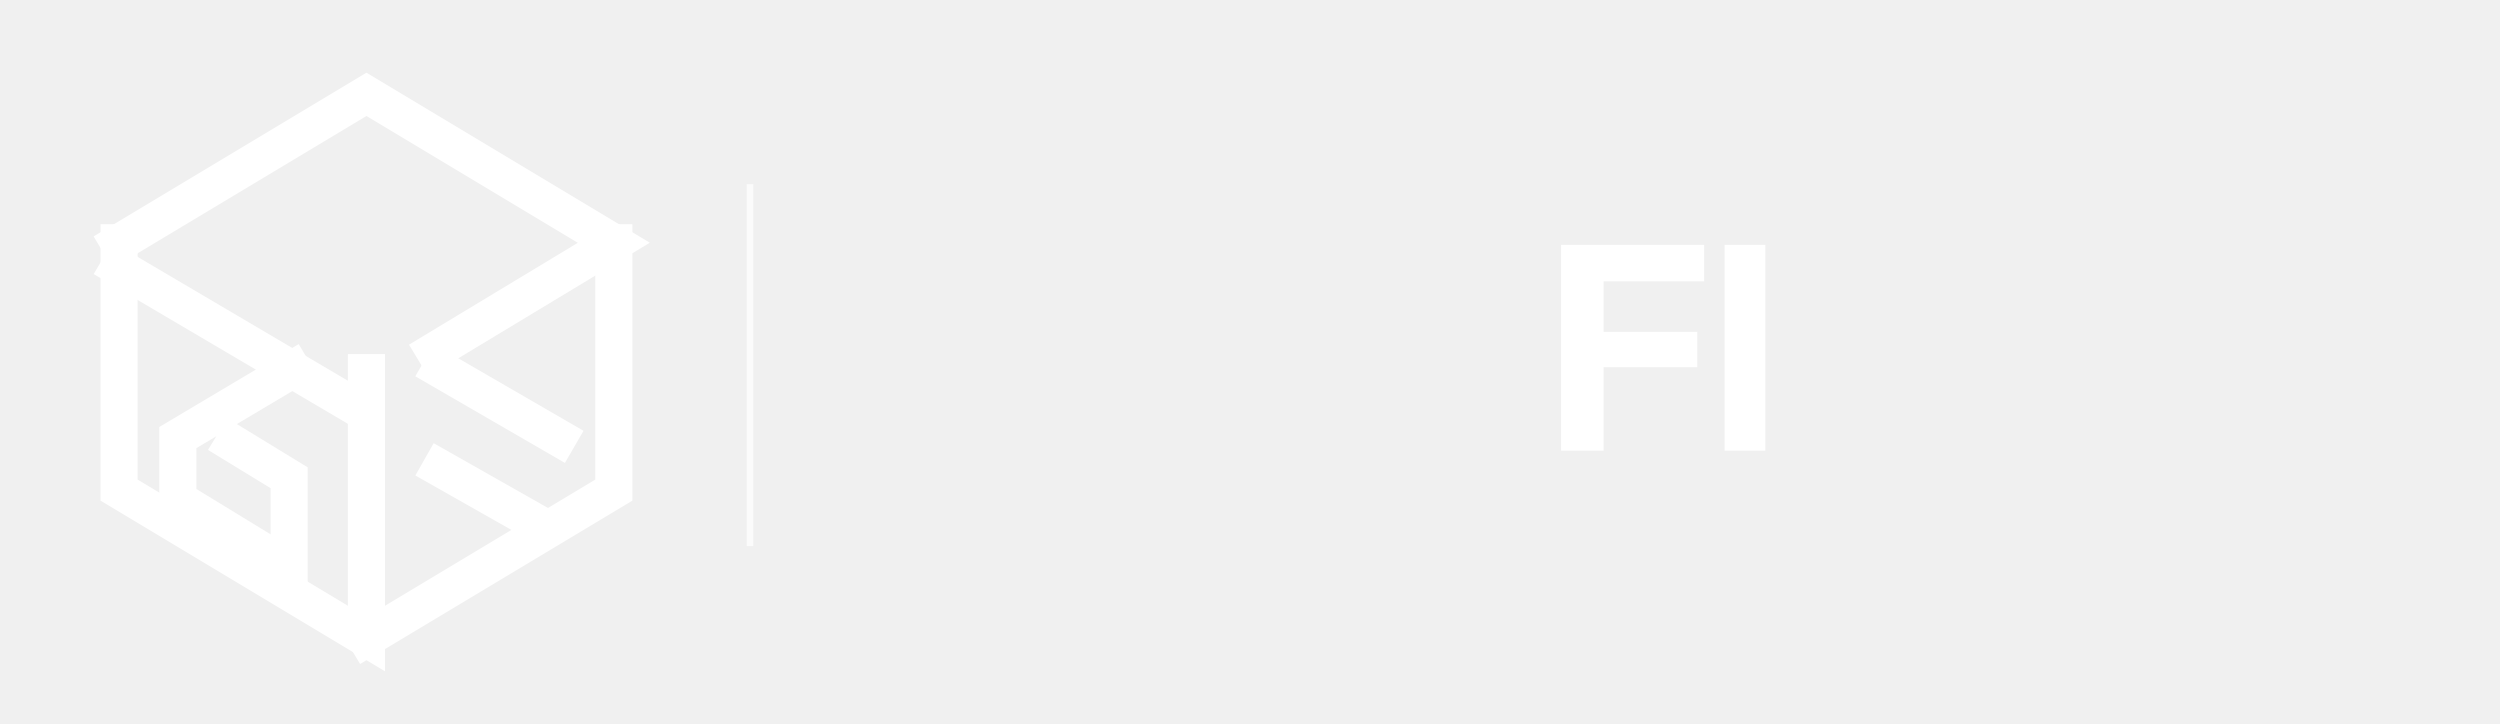
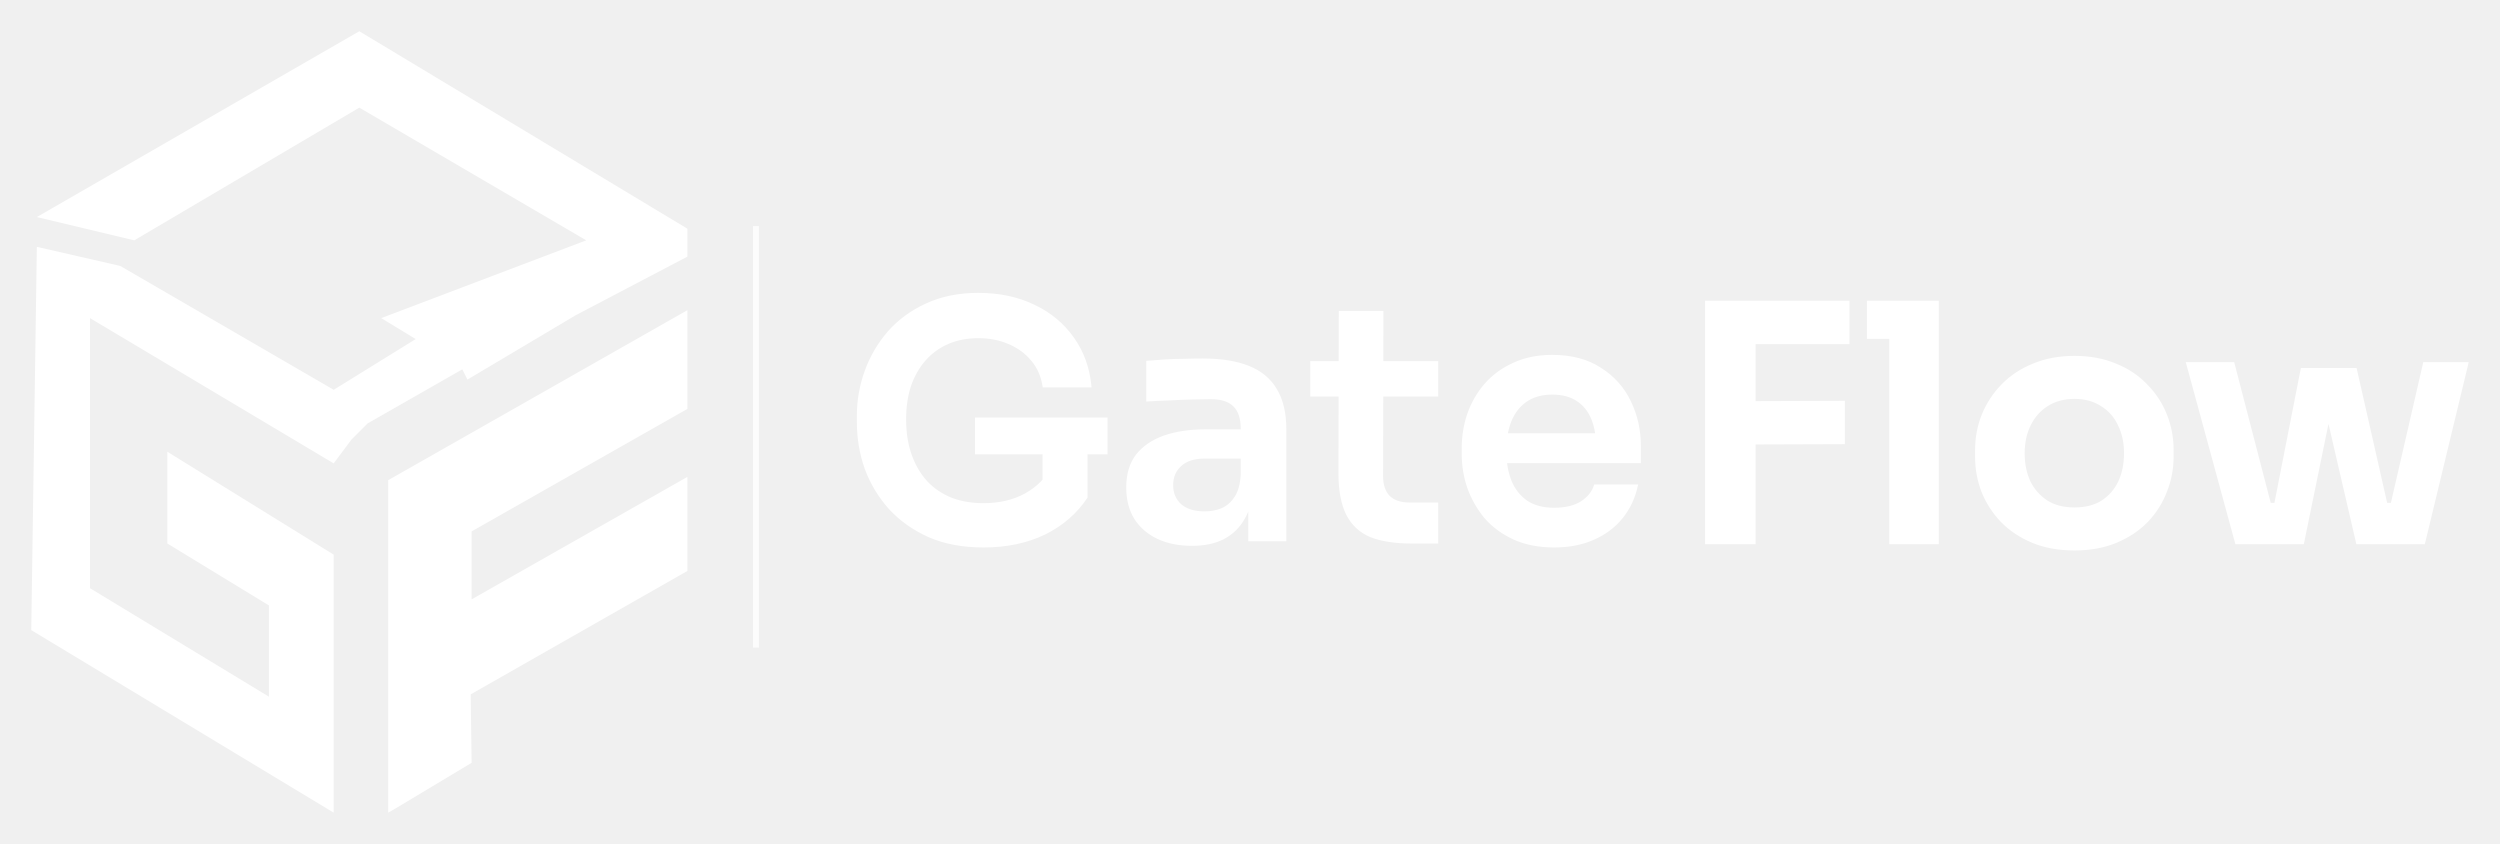
- <svg xmlns="http://www.w3.org/2000/svg" viewBox="0 0 760 220" role="img" aria-labelledby="title desc">
-   <defs>
-     <linearGradient id="gfGradient" x1="20" y1="20" x2="190" y2="200" gradientUnits="userSpaceOnUse">
-       <stop offset="0" stop-color="#34D399" />
-       <stop offset="0.55" stop-color="#10B981" />
-       <stop offset="1" stop-color="#059669" />
-     </linearGradient>
-     <linearGradient id="flowGradient" x1="469.898" y1="60" x2="649.898" y2="145" gradientUnits="userSpaceOnUse">
-       <stop offset="0" stop-color="#34D399" />
-       <stop offset="1" stop-color="#10B981" />
-     </linearGradient>
-   </defs>
-   <g transform="translate(8,8) scale(0.94)">
-     <g fill="none" stroke="#FFFFFF" stroke-width="12" stroke-linecap="square" stroke-linejoin="miter">
-       <path d="M30 70 L110 22 L190 70 L132 105" />
-       <path d="M103 121 L30 78" />
-       <path d="M30 70 V150 L110 198 V112" />
-       <path d="M190 70 V150 L110 198" />
-       <path d="M86 111 L49 133 V153 L85 175 V146 L67 135" />
-       <path d="M134 111 L172 133" />
-       <path d="M134 143 L164 160" />
-     </g>
-   </g>
-   <line x1="228" y1="56" x2="228" y2="166" stroke="#FFFFFF" stroke-width="2" opacity="0.75" />
-   <g transform="translate(270,137)">
-     <path d="M32.425,1.008 C48.630,1.008 C60.133,-9.742 C60.133,-25.276 L60.133,-33.258 L33.849,-33.258 L33.849,-23.435 L47.488,-23.435 C47.367,-15.668 C41.361,-10.414 C32.761,-10.414 C22.091,-10.414 C15.668,-18.396 C15.668,-31.242 C15.668,-44.129 C22.051,-52.151 C32.586,-52.151 C40.057,-52.151 C45.231,-47.999 C46.615,-41.616 L59.716,-41.616 C58.117,-54.718 C46.574,-63.573 C32.210,-63.573 C15.332,-63.573 C2.647,-51.237 C2.647,-31.242 C2.647,-11.932 C14.701,1.008 C32.425,1.008 Z M81.208,0.752 C88.021,0.752 C91.837,-1.935 C94.188,-6.262 L94.363,-6.262 L94.363,0.000 L106.457,0.000 L106.457,-30.073 C106.457,-39.560 C99.483,-45.271 C87.349,-45.271 C75.161,-45.271 C67.945,-39.479 C67.394,-30.315 L79.031,-30.315 C79.327,-33.715 C82.350,-36.066 C86.973,-36.066 C91.501,-36.066 C94.229,-33.809 C94.229,-30.530 L94.229,-30.234 C94.229,-27.386 C91.380,-26.996 C83.277,-26.203 C74.032,-25.370 C65.970,-22.508 C65.970,-12.510 C65.970,-3.655 C72.353,0.752 C81.208,0.752 Z M84.661,-7.848 C80.496,-7.848 C77.808,-9.702 C77.808,-12.846 C77.808,-16.380 C81.168,-18.020 C85.414,-18.651 C89.405,-19.269 C92.885,-19.861 C94.309,-20.667 L94.309,-16.206 C94.309,-11.422 C90.614,-7.848 C84.661,-7.848 Z M140.676,-44.344 L131.605,-44.344 L131.605,-56.438 L119.216,-56.438 L119.216,-44.344 L111.570,-44.344 L111.570,-34.642 L119.216,-34.642 L119.216,-11.758 C119.216,-3.695 C123.704,0.000 C133.446,0.000 L140.676,0.000 L140.676,-9.702 L135.932,-9.702 C132.573,-9.702 C131.605,-10.669 C131.605,-13.693 L131.605,-34.642 L140.676,-34.642 L140.676,-44.344 Z M167.126,1.008 C177.876,1.008 C186.449,-5.120 C188.088,-13.948 L176.787,-13.948 C175.658,-10.495 C172.339,-8.277 C167.502,-8.277 C160.998,-8.277 C157.222,-12.510 C157.007,-19.068 L188.545,-19.068 L188.545,-22.387 C188.545,-35.905 C179.770,-45.352 C166.709,-45.352 C153.984,-45.352 C144.954,-35.650 C144.954,-22.132 C144.954,-8.654 C153.688,1.008 C167.126,1.008 Z M157.088,-26.956 C157.760,-32.505 C161.415,-35.945 C166.964,-35.945 C172.541,-35.945 C176.236,-32.505 C176.868,-26.956 L157.088,-26.956 Z" fill="#FFFFFF" />
-   </g>
-   <g transform="translate(469.8977,137)">
-     <path d="M4.663,0.000 L17.590,0.000 L17.590,-25.370 L46.064,-25.370 L46.064,-36.120 L17.590,-36.120 L17.590,-51.479 L48.160,-51.479 L48.160,-62.565 L4.663,-62.565 L4.663,0.000 Z M66.769,-62.565 L54.380,-62.565 L54.380,0.000 L66.769,0.000 L66.769,-62.565 Z M96.075,1.008 C109.553,1.008 C118.623,-8.237 C118.623,-22.132 C118.623,-36.026 C109.553,-45.352 C96.075,-45.352 C82.637,-45.352 C73.567,-36.026 C73.567,-22.132 C73.567,-8.237 C82.637,1.008 C96.075,1.008 Z M96.075,-9.030 C90.068,-9.030 C86.037,-13.894 C86.037,-22.132 C86.037,-30.409 C90.122,-35.314 C96.075,-35.314 C102.081,-35.314 C106.153,-30.409 C106.153,-22.132 C106.153,-13.894 C102.122,-9.030 C96.075,-9.030 Z M135.213,0.000 L147.938,0.000 L153.152,-17.643 C154.241,-21.379 C155.248,-25.316 C156.256,-29.267 C157.264,-25.316 C158.272,-21.379 C159.320,-17.643 L164.480,0.000 L177.286,0.000 L190.938,-44.344 L177.797,-44.344 L173.765,-28.850 C172.462,-23.596 C171.293,-18.020 C170.070,-12.510 C168.767,-18.020 C167.423,-23.637 C166.039,-28.850 L161.833,-44.344 L150.666,-44.344 L146.433,-28.850 C145.036,-23.596 C143.692,-17.979 C142.348,-12.470 C141.139,-17.979 C139.916,-23.596 C138.573,-28.850 L134.501,-44.344 L121.574,-44.344 L135.213,0.000 Z" fill="#FFFFFF" />
-   </g>
+ <svg xmlns="http://www.w3.org/2000/svg" viewBox="92.280 33.280 1257.390 424.440" fill="none">
+   <path d="M273 49L110.812 142.449L159.797 154.159L273 87.41L387.141 154.159L284.016 193.272L301.359 203.811L260.109 229.34L152.766 167.041L110.812 157.438L108 350.191L260.109 442V312.249L176.438 260.489V306.628L227.531 337.778V383.682L137.531 329.112V193.272L260.109 266.344L269.016 254.4L277.219 246.203L324.797 219.035L327.375 224.187L381.75 191.867L438 162.356V148.304L273 49Z" fill="white" />
+   <path d="M290.812 440.126L329.484 416.94L329.016 382.511L438 320.446V273.136L329.484 334.733V300.539L438 238.942V189.29L287.531 274.776V442L290.812 440.126Z" fill="white" />
+   <path d="M586.95 308.135C576.61 308.135 567.48 306.43 559.56 303.02C551.75 299.5 545.15 294.825 539.76 288.995C534.48 283.055 530.465 276.4 527.715 269.03C525.075 261.55 523.755 253.795 523.755 245.765V242.135C523.755 234.545 525.075 227.12 527.715 219.86C530.355 212.6 534.205 206.055 539.265 200.225C544.435 194.395 550.76 189.775 558.24 186.365C565.83 182.845 574.52 181.085 584.31 181.085C594.87 181.085 604.22 183.065 612.36 187.025C620.5 190.875 627.045 196.32 631.995 203.36C636.945 210.29 639.86 218.375 640.74 227.615H617.145C616.375 222.445 614.45 218.045 611.37 214.415C608.29 210.675 604.385 207.815 599.655 205.835C595.035 203.855 589.92 202.865 584.31 202.865C578.7 202.865 573.585 203.855 568.965 205.835C564.455 207.815 560.605 210.62 557.415 214.25C554.225 217.88 551.75 222.225 549.99 227.285C548.34 232.345 547.515 237.955 547.515 244.115C547.515 250.825 548.45 256.82 550.32 262.1C552.19 267.38 554.83 271.89 558.24 275.63C561.65 279.26 565.775 282.065 570.615 284.045C575.455 285.915 580.9 286.85 586.95 286.85C594.98 286.85 602.02 285.2 608.07 281.9C614.12 278.49 618.52 274.09 621.27 268.7L617.145 287.675V256.655H638.76V283.385C633.59 291.195 626.55 297.3 617.64 301.7C608.73 305.99 598.5 308.135 586.95 308.135ZM583.155 261.275V243.785H648.825V261.275H583.155ZM720.605 305V278.435H716.81V248.9C716.81 243.73 715.545 239.88 713.015 237.35C710.485 234.82 706.58 233.555 701.3 233.555C698.55 233.555 695.25 233.61 691.4 233.72C687.55 233.83 683.645 233.995 679.685 234.215C675.835 234.325 672.37 234.49 669.29 234.71V215.24C671.82 215.02 674.68 214.8 677.87 214.58C681.06 214.36 684.305 214.25 687.605 214.25C691.015 214.14 694.205 214.085 697.175 214.085C706.415 214.085 714.06 215.295 720.11 217.715C726.27 220.135 730.89 223.93 733.97 229.1C737.16 234.27 738.755 241.035 738.755 249.395V305H720.605ZM691.73 307.31C685.24 307.31 679.52 306.155 674.57 303.845C669.73 301.535 665.935 298.235 663.185 293.945C660.545 289.655 659.225 284.485 659.225 278.435C659.225 271.835 660.82 266.445 664.01 262.265C667.31 258.085 671.875 254.95 677.705 252.86C683.645 250.77 690.575 249.725 698.495 249.725H719.285V263.42H698.165C692.885 263.42 688.815 264.74 685.955 267.38C683.205 269.91 681.83 273.21 681.83 277.28C681.83 281.35 683.205 284.65 685.955 287.18C688.815 289.71 692.885 290.975 698.165 290.975C701.355 290.975 704.27 290.425 706.91 289.325C709.66 288.115 711.915 286.135 713.675 283.385C715.545 280.525 716.59 276.675 716.81 271.835L722.42 278.27C721.87 284.54 720.33 289.82 717.8 294.11C715.38 298.4 711.97 301.7 707.57 304.01C703.28 306.21 698 307.31 691.73 307.31ZM802.262 306.155C794.012 306.155 787.192 305.11 781.802 303.02C776.522 300.82 772.562 297.19 769.922 292.13C767.282 286.96 765.962 280.03 765.962 271.34L766.127 190.16H787.577L787.412 272.825C787.412 277.225 788.567 280.635 790.877 283.055C793.297 285.365 796.707 286.52 801.107 286.52H815.132V306.155H802.262ZM751.772 232.235V215.405H815.132V232.235H751.772ZM873.993 308.135C866.293 308.135 859.528 306.815 853.698 304.175C847.978 301.535 843.193 298.015 839.343 293.615C835.603 289.105 832.743 284.1 830.763 278.6C828.893 273.1 827.958 267.49 827.958 261.77V258.635C827.958 252.695 828.893 246.975 830.763 241.475C832.743 235.865 835.603 230.915 839.343 226.625C843.193 222.225 847.923 218.76 853.533 216.23C859.143 213.59 865.633 212.27 873.003 212.27C882.683 212.27 890.768 214.415 897.258 218.705C903.858 222.885 908.808 228.44 912.108 235.37C915.408 242.19 917.058 249.56 917.058 257.48V265.73H837.693V251.705H902.703L895.608 258.635C895.608 252.915 894.783 248.02 893.133 243.95C891.483 239.88 888.953 236.745 885.543 234.545C882.243 232.345 878.063 231.245 873.003 231.245C867.943 231.245 863.653 232.4 860.133 234.71C856.613 237.02 853.918 240.375 852.048 244.775C850.288 249.065 849.408 254.235 849.408 260.285C849.408 265.895 850.288 270.9 852.048 275.3C853.808 279.59 856.503 283 860.133 285.53C863.763 287.95 868.383 289.16 873.993 289.16C879.603 289.16 884.168 288.06 887.688 285.86C891.208 283.55 893.463 280.745 894.453 277.445H915.573C914.253 283.605 911.723 288.995 907.983 293.615C904.243 298.235 899.458 301.81 893.628 304.34C887.908 306.87 881.363 308.135 873.993 308.135Z" fill="white" />
+   <path d="M559.56 303.02L559.355 303.476L559.362 303.479L559.56 303.02ZM539.76 288.995L539.386 289.327L539.393 289.334L539.76 288.995ZM527.715 269.03L527.243 269.196L527.247 269.205L527.715 269.03ZM527.715 219.86L527.245 219.689V219.689L527.715 219.86ZM539.265 200.225L538.891 199.893L538.887 199.897L539.265 200.225ZM558.24 186.365L558.447 186.82L558.45 186.819L558.24 186.365ZM612.36 187.025L612.141 187.475L612.146 187.477L612.36 187.025ZM631.995 203.36L631.586 203.648L631.588 203.651L631.995 203.36ZM640.74 227.615V228.115H641.29L641.238 227.568L640.74 227.615ZM617.145 227.615L616.65 227.689L616.714 228.115H617.145V227.615ZM611.37 214.415L610.984 214.733L610.989 214.738L611.37 214.415ZM599.655 205.835L599.458 206.295L599.462 206.296L599.655 205.835ZM568.965 205.835L568.768 205.375L568.764 205.377L568.965 205.835ZM557.415 214.25L557.791 214.58V214.58L557.415 214.25ZM549.99 227.285L549.518 227.121L549.515 227.13L549.99 227.285ZM550.32 262.1L549.849 262.267V262.267L550.32 262.1ZM558.24 275.63L557.87 275.967L557.876 275.972L558.24 275.63ZM570.615 284.045L570.426 284.508L570.435 284.511L570.615 284.045ZM608.07 281.9L608.309 282.339L608.316 282.336L608.07 281.9ZM621.27 268.7L621.759 268.806L620.825 268.473L621.27 268.7ZM617.145 287.675H616.645L617.634 287.781L617.145 287.675ZM617.145 256.655V256.155H616.645V256.655H617.145ZM638.76 256.655H639.26V256.155H638.76V256.655ZM638.76 283.385L639.177 283.661L639.26 283.535V283.385H638.76ZM617.64 301.7L617.857 302.151L617.861 302.148L617.64 301.7ZM583.155 261.275H582.655V261.775H583.155V261.275ZM583.155 243.785V243.285H582.655V243.785H583.155ZM648.825 243.785H649.325V243.285H648.825V243.785ZM648.825 261.275V261.775H649.325V261.275H648.825ZM586.95 308.135V307.635C576.665 307.635 567.604 305.939 559.758 302.561L559.56 303.02L559.362 303.479C567.356 306.921 576.555 308.635 586.95 308.635V308.135ZM559.56 303.02L559.765 302.564C552.012 299.07 545.468 294.433 540.127 288.656L539.76 288.995L539.393 289.334C544.832 295.217 551.488 299.93 559.355 303.476L559.56 303.02ZM539.76 288.995L540.134 288.663C534.894 282.768 530.912 276.167 528.183 268.855L527.715 269.03L527.247 269.205C530.018 276.633 534.066 283.342 539.386 289.327L539.76 288.995ZM527.715 269.03L528.186 268.864C525.566 261.438 524.255 253.739 524.255 245.765H523.755H523.255C523.255 253.851 524.584 261.662 527.244 269.196L527.715 269.03ZM523.755 245.765H524.255V242.135H523.755H523.255V245.765H523.755ZM523.755 242.135H524.255C524.255 234.604 525.564 227.237 528.185 220.031L527.715 219.86L527.245 219.689C524.586 227.003 523.255 234.486 523.255 242.135H523.755ZM527.715 219.86L528.185 220.031C530.804 212.828 534.623 206.336 539.643 200.553L539.265 200.225L538.887 199.897C533.787 205.773 529.906 212.372 527.245 219.689L527.715 219.86ZM539.265 200.225L539.639 200.557C544.76 194.782 551.027 190.203 558.447 186.82L558.24 186.365L558.033 185.91C550.493 189.347 544.11 194.008 538.891 199.893L539.265 200.225ZM558.24 186.365L558.45 186.819C565.964 183.334 574.58 181.585 584.31 181.585V181.085V180.585C574.46 180.585 565.696 182.356 558.03 185.911L558.24 186.365ZM584.31 181.085V181.585C594.807 181.585 604.08 183.553 612.141 187.475L612.36 187.025L612.579 186.575C604.36 182.577 594.933 180.585 584.31 180.585V181.085ZM612.36 187.025L612.146 187.477C620.212 191.292 626.688 196.682 631.586 203.648L631.995 203.36L632.404 203.072C627.402 195.958 620.788 190.458 612.574 186.573L612.36 187.025ZM631.995 203.36L631.588 203.651C636.482 210.503 639.37 218.502 640.242 227.662L640.74 227.615L641.238 227.568C640.35 218.248 637.408 210.077 632.402 203.069L631.995 203.36ZM640.74 227.615V227.115H617.145V227.615V228.115H640.74V227.615ZM617.145 227.615L617.64 227.541C616.857 222.288 614.897 217.799 611.751 214.092L611.37 214.415L610.989 214.738C614.003 218.291 615.893 222.602 616.65 227.689L617.145 227.615ZM611.37 214.415L611.756 214.097C608.621 210.291 604.649 207.383 599.848 205.374L599.655 205.835L599.462 206.296C604.121 208.247 607.959 211.059 610.984 214.733L611.37 214.415ZM599.655 205.835L599.852 205.375C595.163 203.366 589.98 202.365 584.31 202.365V202.865V203.365C589.86 203.365 594.907 204.344 599.458 206.295L599.655 205.835ZM584.31 202.865V202.365C578.64 202.365 573.457 203.366 568.768 205.375L568.965 205.835L569.162 206.295C573.713 204.344 578.76 203.365 584.31 203.365V202.865ZM568.965 205.835L568.764 205.377C564.189 207.386 560.279 210.234 557.039 213.92L557.415 214.25L557.791 214.58C560.931 211.006 564.721 208.244 569.166 206.293L568.965 205.835ZM557.415 214.25L557.039 213.92C553.802 217.603 551.297 222.006 549.518 227.121L549.99 227.285L550.462 227.449C552.203 222.444 554.648 218.157 557.791 214.58L557.415 214.25ZM549.99 227.285L549.515 227.13C547.846 232.247 547.015 237.91 547.015 244.115H547.515H548.015C548.015 238 548.834 232.443 550.465 227.44L549.99 227.285ZM547.515 244.115H547.015C547.015 250.871 547.956 256.924 549.849 262.267L550.32 262.1L550.791 261.933C548.944 256.716 548.015 250.779 548.015 244.115H547.515ZM550.32 262.1L549.849 262.267C551.739 267.603 554.411 272.173 557.871 275.967L558.24 275.63L558.609 275.293C555.249 271.607 552.641 267.157 550.791 261.933L550.32 262.1ZM558.24 275.63L557.876 275.972C561.337 279.657 565.523 282.502 570.426 284.508L570.615 284.045L570.804 283.582C566.027 281.628 561.963 278.863 558.604 275.288L558.24 275.63ZM570.615 284.045L570.435 284.511C575.341 286.407 580.848 287.35 586.95 287.35V286.85V286.35C580.952 286.35 575.569 285.423 570.795 283.579L570.615 284.045ZM586.95 286.85V287.35C595.05 287.35 602.175 285.685 608.309 282.339L608.07 281.9L607.831 281.461C601.865 284.715 594.91 286.35 586.95 286.35V286.85ZM608.07 281.9L608.316 282.336C614.438 278.885 618.914 274.417 621.715 268.927L621.27 268.7L620.825 268.473C618.126 273.763 613.802 278.095 607.825 281.464L608.07 281.9ZM621.27 268.7L620.781 268.594L616.656 287.569L617.145 287.675L617.634 287.781L621.759 268.806L621.27 268.7ZM617.145 287.675H617.645V256.655H617.145H616.645V287.675H617.145ZM617.145 256.655V257.155H638.76V256.655V256.155H617.145V256.655ZM638.76 256.655H638.26V283.385H638.76H639.26V256.655H638.76ZM638.76 283.385L638.343 283.109C633.225 290.841 626.254 296.888 617.419 301.252L617.64 301.7L617.861 302.148C626.846 297.712 633.955 291.549 639.177 283.661L638.76 283.385ZM617.64 301.7L617.423 301.249C608.591 305.502 598.437 307.635 586.95 307.635V308.135V308.635C598.563 308.635 608.869 306.478 617.857 302.15L617.64 301.7ZM583.155 261.275H583.655V243.785H583.155H582.655V261.275H583.155ZM583.155 243.785V244.285H648.825V243.785V243.285H583.155V243.785ZM648.825 243.785H648.325V261.275H648.825H649.325V243.785H648.825ZM648.825 261.275V260.775H583.155V261.275V261.775H648.825V261.275ZM720.605 305H720.105V305.5H720.605V305ZM720.605 278.435H721.105V277.935H720.605V278.435ZM716.81 278.435H716.31V278.935H716.81V278.435ZM691.4 233.72L691.414 234.22V234.22L691.4 233.72ZM679.685 234.215L679.699 234.715L679.713 234.714L679.685 234.215ZM669.29 234.71H668.79V235.247L669.326 235.209L669.29 234.71ZM669.29 215.24L669.247 214.742L668.79 214.782V215.24H669.29ZM677.87 214.58L677.836 214.081V214.081L677.87 214.58ZM687.605 214.25V214.75H687.613L687.621 214.75L687.605 214.25ZM720.11 217.715L719.924 218.179L719.927 218.18L720.11 217.715ZM733.97 229.1L733.541 229.356L733.545 229.363L733.97 229.1ZM738.755 305V305.5H739.255V305H738.755ZM674.57 303.845L674.355 304.296L674.359 304.298L674.57 303.845ZM663.185 293.945L662.759 294.207L662.764 294.215L663.185 293.945ZM664.01 262.265L663.618 261.955L663.613 261.962L664.01 262.265ZM677.705 252.86L677.539 252.388L677.536 252.389L677.705 252.86ZM719.285 249.725H719.785V249.225H719.285V249.725ZM719.285 263.42V263.92H719.785V263.42H719.285ZM685.955 267.38L686.294 267.748L686.294 267.747L685.955 267.38ZM685.955 287.18L685.617 287.548L685.624 287.555L685.955 287.18ZM706.91 289.325L707.103 289.787L707.112 289.783L706.91 289.325ZM713.675 283.385L713.257 283.111L713.254 283.115L713.675 283.385ZM716.81 271.835L717.187 271.506L716.367 270.566L716.311 271.812L716.81 271.835ZM722.42 278.27L722.918 278.314L722.937 278.102L722.797 277.941L722.42 278.27ZM717.8 294.11L717.369 293.856L717.365 293.864L717.8 294.11ZM707.57 304.01L707.798 304.455L707.803 304.453L707.57 304.01ZM720.605 305H721.105V278.435H720.605H720.105V305H720.605ZM720.605 278.435V277.935H716.81V278.435V278.935H720.605V278.435ZM716.81 278.435H717.31V248.9H716.81H716.31V278.435H716.81ZM716.81 248.9H717.31C717.31 243.657 716.027 239.655 713.369 236.996L713.015 237.35L712.662 237.704C715.063 240.105 716.31 243.803 716.31 248.9H716.81ZM713.015 237.35L713.369 236.996C710.708 234.336 706.65 233.055 701.3 233.055V233.555V234.055C706.51 234.055 710.262 235.304 712.662 237.704L713.015 237.35ZM701.3 233.555V233.055C698.544 233.055 695.239 233.11 691.386 233.22L691.4 233.72L691.414 234.22C695.261 234.11 698.556 234.055 701.3 234.055V233.555ZM691.4 233.72L691.386 233.22C687.531 233.33 683.622 233.496 679.657 233.716L679.685 234.215L679.713 234.714C683.669 234.494 687.569 234.33 691.414 234.22L691.4 233.72ZM679.685 234.215L679.671 233.715C675.815 233.825 672.343 233.991 669.255 234.211L669.29 234.71L669.326 235.209C672.397 234.989 675.855 234.825 679.699 234.715L679.685 234.215ZM669.29 234.71H669.79V215.24H669.29H668.79V234.71H669.29ZM669.29 215.24L669.333 215.738C671.86 215.518 674.717 215.299 677.905 215.079L677.87 214.58L677.836 214.081C674.644 214.301 671.78 214.522 669.247 214.742L669.29 215.24ZM677.87 214.58L677.905 215.079C681.083 214.86 684.316 214.75 687.605 214.75V214.25V213.75C684.294 213.75 681.038 213.86 677.836 214.081L677.87 214.58ZM687.605 214.25L687.621 214.75C691.027 214.64 694.211 214.585 697.175 214.585V214.085V213.585C694.199 213.585 691.004 213.64 687.589 213.75L687.605 214.25ZM697.175 214.085V214.585C706.376 214.585 713.953 215.791 719.924 218.179L720.11 217.715L720.296 217.251C714.168 214.799 706.454 213.585 697.175 213.585V214.085ZM720.11 217.715L719.927 218.18C725.995 220.564 730.523 224.291 733.541 229.356L733.97 229.1L734.4 228.844C731.257 223.569 726.545 219.706 720.293 217.25L720.11 217.715ZM733.97 229.1L733.545 229.363C736.671 234.429 738.255 241.094 738.255 249.395H738.755H739.255C739.255 240.976 737.649 234.111 734.396 228.837L733.97 229.1ZM738.755 249.395H738.255V305H738.755H739.255V249.395H738.755ZM738.755 305V304.5H720.605V305V305.5H738.755V305ZM691.73 307.31V306.81C685.3 306.81 679.654 305.666 674.782 303.392L674.57 303.845L674.359 304.298C679.386 306.644 685.181 307.81 691.73 307.81V307.31ZM674.57 303.845L674.786 303.394C670.025 301.122 666.303 297.883 663.606 293.675L663.185 293.945L662.764 294.215C665.567 298.587 669.435 301.948 674.355 304.296L674.57 303.845ZM663.185 293.945L663.611 293.683C661.028 289.486 659.725 284.411 659.725 278.435H659.225H658.725C658.725 284.559 660.062 289.824 662.759 294.207L663.185 293.945ZM659.225 278.435H659.725C659.725 271.916 661.3 266.641 664.408 262.568L664.01 262.265L663.613 261.962C660.341 266.249 658.725 271.754 658.725 278.435H659.225ZM664.01 262.265L664.403 262.575C667.636 258.48 672.117 255.394 677.874 253.331L677.705 252.86L677.536 252.389C671.633 254.506 666.985 257.69 663.618 261.955L664.01 262.265ZM677.705 252.86L677.871 253.332C683.746 251.265 690.618 250.225 698.495 250.225V249.725V249.225C690.533 249.225 683.544 250.275 677.539 252.388L677.705 252.86ZM698.495 249.725V250.225H719.285V249.725V249.225H698.495V249.725ZM719.285 249.725H718.785V263.42H719.285H719.785V249.725H719.285ZM719.285 263.42V262.92H698.165V263.42V263.92H719.285V263.42ZM698.165 263.42V262.92C692.805 262.92 688.597 264.261 685.616 267.013L685.955 267.38L686.294 267.747C689.033 265.219 692.965 263.92 698.165 263.92V263.42ZM685.955 267.38L685.617 267.012C682.754 269.646 681.33 273.084 681.33 277.28H681.83H682.33C682.33 273.336 683.656 270.174 686.294 267.748L685.955 267.38ZM681.83 277.28H681.33C681.33 281.476 682.754 284.914 685.617 287.548L685.955 287.18L686.294 286.812C683.656 284.386 682.33 281.224 682.33 277.28H681.83ZM685.955 287.18L685.624 287.555C688.605 290.192 692.81 291.475 698.165 291.475V290.975V290.475C692.96 290.475 689.025 289.228 686.286 286.805L685.955 287.18ZM698.165 290.975V291.475C701.414 291.475 704.395 290.915 707.102 289.787L706.91 289.325L706.718 288.863C704.145 289.935 701.297 290.475 698.165 290.475V290.975ZM706.91 289.325L707.112 289.783C709.96 288.53 712.288 286.48 714.096 283.655L713.675 283.385L713.254 283.115C711.542 285.79 709.361 287.7 706.709 288.867L706.91 289.325ZM713.675 283.385L714.094 283.659C716.029 280.699 717.087 276.752 717.31 271.858L716.81 271.835L716.311 271.812C716.093 276.598 715.061 280.351 713.257 283.111L713.675 283.385ZM716.81 271.835L716.433 272.164L722.043 278.599L722.42 278.27L722.797 277.941L717.187 271.506L716.81 271.835ZM722.42 278.27L721.922 278.226C721.377 284.441 719.853 289.645 717.369 293.856L717.8 294.11L718.231 294.364C720.807 289.995 722.363 284.639 722.918 278.314L722.42 278.27ZM717.8 294.11L717.365 293.864C714.992 298.07 711.653 301.302 707.338 303.567L707.57 304.01L707.803 304.453C712.287 302.098 715.768 298.73 718.236 294.356L717.8 294.11ZM707.57 304.01L707.342 303.565C703.141 305.72 697.944 306.81 691.73 306.81V307.31V307.81C698.056 307.81 703.42 306.7 707.798 304.455L707.57 304.01ZM781.802 303.02L781.61 303.482L781.621 303.486L781.802 303.02ZM769.922 292.13L769.477 292.357L769.479 292.361L769.922 292.13ZM765.962 271.34L765.462 271.339V271.34H765.962ZM766.127 190.16V189.66H765.628L765.627 190.159L766.127 190.16ZM787.577 190.16L788.077 190.161L788.078 189.66H787.577V190.16ZM787.412 272.825L786.912 272.824V272.825H787.412ZM790.877 283.055L790.515 283.4L790.523 283.409L790.532 283.417L790.877 283.055ZM815.132 286.52H815.632V286.02H815.132V286.52ZM815.132 306.155V306.655H815.632V306.155H815.132ZM751.772 232.235H751.272V232.735H751.772V232.235ZM751.772 215.405V214.905H751.272V215.405H751.772ZM815.132 215.405H815.632V214.905H815.132V215.405ZM815.132 232.235V232.735H815.632V232.235H815.132ZM802.262 306.155V305.655C794.05 305.655 787.296 304.614 781.983 302.554L781.802 303.02L781.621 303.486C787.088 305.606 793.975 306.655 802.262 306.655V306.155ZM781.802 303.02L781.994 302.558C776.822 300.403 772.951 296.855 770.365 291.899L769.922 292.13L769.479 292.361C772.173 297.525 776.222 301.237 781.61 303.482L781.802 303.02ZM769.922 292.13L770.367 291.903C767.777 286.829 766.462 279.987 766.462 271.34H765.962H765.462C765.462 280.073 766.787 287.091 769.477 292.357L769.922 292.13ZM765.962 271.34L766.462 271.341L766.627 190.161L766.127 190.16L765.627 190.159L765.462 271.339L765.962 271.34ZM766.127 190.16V190.66H787.577V190.16V189.66H766.127V190.16ZM787.577 190.16L787.077 190.159L786.912 272.824L787.412 272.825L787.912 272.826L788.077 190.161L787.577 190.16ZM787.412 272.825H786.912C786.912 277.312 788.091 280.861 790.515 283.4L790.877 283.055L791.239 282.71C789.043 280.409 787.912 277.138 787.912 272.825H787.412ZM790.877 283.055L790.532 283.417C793.071 285.841 796.62 287.02 801.107 287.02V286.52V286.02C796.794 286.02 793.523 284.889 791.222 282.693L790.877 283.055ZM801.107 286.52V287.02H815.132V286.52V286.02H801.107V286.52ZM815.132 286.52H814.632V306.155H815.132H815.632V286.52H815.132ZM815.132 306.155V305.655H802.262V306.155V306.655H815.132V306.155ZM751.772 232.235H752.272V215.405H751.772H751.272V232.235H751.772ZM751.772 215.405V215.905H815.132V215.405V214.905H751.772V215.405ZM815.132 215.405H814.632V232.235H815.132H815.632V215.405H815.132ZM815.132 232.235V231.735H751.772V232.235V232.735H815.132V232.235ZM853.698 304.175L853.489 304.629L853.492 304.63L853.698 304.175ZM839.343 293.615L838.958 293.934L838.967 293.944L839.343 293.615ZM830.763 278.6L830.29 278.761L830.293 278.769L830.763 278.6ZM830.763 241.475L830.292 241.309L830.29 241.314L830.763 241.475ZM839.343 226.625L838.967 226.296L838.966 226.296L839.343 226.625ZM853.533 216.23L853.739 216.686L853.746 216.682L853.533 216.23ZM897.258 218.705L896.983 219.122L896.991 219.127L897.258 218.705ZM912.108 235.37L911.657 235.585L911.658 235.588L912.108 235.37ZM917.058 265.73V266.23H917.558V265.73H917.058ZM837.693 265.73H837.193V266.23H837.693V265.73ZM837.693 251.705V251.205H837.193V251.705H837.693ZM902.703 251.705L903.053 252.063L903.931 251.205H902.703V251.705ZM895.608 258.635H895.108V259.822L895.958 258.993L895.608 258.635ZM893.133 243.95L893.597 243.762V243.762L893.133 243.95ZM885.543 234.545L885.266 234.961L885.272 234.965L885.543 234.545ZM860.133 234.71L859.859 234.292V234.292L860.133 234.71ZM852.048 244.775L851.588 244.579L851.586 244.585L852.048 244.775ZM852.048 275.3L851.584 275.486L851.586 275.49L852.048 275.3ZM860.133 285.53L859.847 285.94L859.856 285.946L860.133 285.53ZM887.688 285.86L887.953 286.284L887.963 286.278L887.688 285.86ZM894.453 277.445V276.945H894.081L893.974 277.301L894.453 277.445ZM915.573 277.445L916.062 277.55L916.192 276.945H915.573V277.445ZM907.983 293.615L907.595 293.3V293.3L907.983 293.615ZM893.628 304.34L893.429 303.881L893.426 303.883L893.628 304.34ZM873.993 308.135V307.635C866.35 307.635 859.658 306.325 853.905 303.72L853.698 304.175L853.492 304.63C859.399 307.305 866.236 308.635 873.993 308.635V308.135ZM853.698 304.175L853.908 303.721C848.247 301.108 843.52 297.629 839.72 293.286L839.343 293.615L838.967 293.944C842.867 298.401 847.71 301.962 853.489 304.629L853.698 304.175ZM839.343 293.615L839.728 293.296C836.025 288.83 833.194 283.876 831.234 278.431L830.763 278.6L830.293 278.769C832.293 284.324 835.182 289.38 838.958 293.934L839.343 293.615ZM830.763 278.6L831.237 278.439C829.384 272.99 828.458 267.434 828.458 261.77H827.958H827.458C827.458 267.546 828.403 273.21 830.29 278.761L830.763 278.6ZM827.958 261.77H828.458V258.635H827.958H827.458V261.77H827.958ZM827.958 258.635H828.458C828.458 252.748 829.385 247.083 831.237 241.636L830.763 241.475L830.29 241.314C828.402 246.867 827.458 252.642 827.458 258.635H827.958ZM830.763 241.475L831.235 241.641C833.195 236.088 836.024 231.194 839.72 226.954L839.343 226.625L838.966 226.296C835.183 230.636 832.292 235.642 830.292 241.309L830.763 241.475ZM839.343 226.625L839.72 226.954C843.52 222.611 848.191 219.188 853.739 216.686L853.533 216.23L853.328 215.774C847.656 218.332 842.867 221.839 838.967 226.296L839.343 226.625ZM853.533 216.23L853.746 216.682C859.278 214.079 865.693 212.77 873.003 212.77V212.27V211.77C865.573 211.77 859.008 213.101 853.32 215.778L853.533 216.23ZM873.003 212.27V212.77C882.609 212.77 890.592 214.898 896.983 219.122L897.258 218.705L897.534 218.288C890.944 213.932 882.757 211.77 873.003 211.77V212.27ZM897.258 218.705L896.991 219.127C903.513 223.258 908.398 228.742 911.657 235.585L912.108 235.37L912.56 235.155C909.218 228.138 904.204 222.512 897.526 218.283L897.258 218.705ZM912.108 235.37L911.658 235.588C914.924 242.337 916.558 249.632 916.558 257.48H917.058H917.558C917.558 249.488 915.893 242.043 912.558 235.152L912.108 235.37ZM917.058 257.48H916.558V265.73H917.058H917.558V257.48H917.058ZM917.058 265.73V265.23H837.693V265.73V266.23H917.058V265.73ZM837.693 265.73H838.193V251.705H837.693H837.193V265.73H837.693ZM837.693 251.705V252.205H902.703V251.705V251.205H837.693V251.705ZM902.703 251.705L902.354 251.347L895.259 258.277L895.608 258.635L895.958 258.993L903.053 252.063L902.703 251.705ZM895.608 258.635H896.108C896.108 252.869 895.277 247.907 893.597 243.762L893.133 243.95L892.67 244.138C894.29 248.133 895.108 252.961 895.108 258.635H895.608ZM893.133 243.95L893.597 243.762C891.911 239.605 889.318 236.385 885.814 234.125L885.543 234.545L885.272 234.965C888.589 237.105 891.055 240.155 892.67 244.138L893.133 243.95ZM885.543 234.545L885.821 234.129C882.419 231.861 878.135 230.745 873.003 230.745V231.245V231.745C877.992 231.745 882.068 232.829 885.266 234.961L885.543 234.545ZM873.003 231.245V230.745C867.866 230.745 863.476 231.919 859.859 234.292L860.133 234.71L860.408 235.128C863.831 232.881 868.021 231.745 873.003 231.745V231.245ZM860.133 234.71L859.859 234.292C856.246 236.663 853.491 240.101 851.588 244.579L852.048 244.775L852.508 244.971C854.345 240.649 856.981 237.377 860.408 235.128L860.133 234.71ZM852.048 244.775L851.586 244.585C849.795 248.951 848.908 254.189 848.908 260.285H849.408H849.908C849.908 254.281 850.782 249.179 852.511 244.965L852.048 244.775ZM849.408 260.285H848.908C848.908 265.947 849.797 271.017 851.584 275.486L852.048 275.3L852.513 275.114C850.78 270.783 849.908 265.843 849.908 260.285H849.408ZM852.048 275.3L851.586 275.49C853.38 279.864 856.135 283.353 859.847 285.94L860.133 285.53L860.419 285.12C856.872 282.647 854.236 279.316 852.511 275.11L852.048 275.3ZM860.133 285.53L859.856 285.946C863.589 288.434 868.313 289.66 873.993 289.66V289.16V288.66C868.454 288.66 863.938 287.466 860.411 285.114L860.133 285.53ZM873.993 289.16V289.66C879.665 289.66 884.331 288.548 887.953 286.284L887.688 285.86L887.423 285.436C884.006 287.572 879.542 288.66 873.993 288.66V289.16ZM887.688 285.86L887.963 286.278C891.558 283.918 893.901 281.025 894.932 277.589L894.453 277.445L893.974 277.301C893.025 280.465 890.858 283.182 887.414 285.442L887.688 285.86ZM894.453 277.445V277.945H915.573V277.445V276.945H894.453V277.445ZM915.573 277.445L915.084 277.34C913.78 283.428 911.282 288.745 907.595 293.3L907.983 293.615L908.372 293.93C912.164 289.245 914.727 283.782 916.062 277.55L915.573 277.445ZM907.983 293.615L907.595 293.3C903.909 297.854 899.191 301.381 893.429 303.881L893.628 304.34L893.827 304.799C899.726 302.239 904.578 298.616 908.372 293.93L907.983 293.615ZM893.628 304.34L893.426 303.883C887.78 306.38 881.306 307.635 873.993 307.635V308.135V308.635C881.421 308.635 888.036 307.36 893.831 304.797L893.628 304.34Z" fill="white" />
+   <mask id="path-4-outside-1_16_109" maskUnits="userSpaceOnUse" x="949" y="184" width="385" height="127" fill="black">
+     <rect fill="white" x="949" y="184" width="385" height="127" />
+   </mask>
+   <path d="M950.85 306V185.55H974.28V306H950.85ZM970.98 255.84V236.04L1019.16 235.875V255.675L970.98 255.84ZM970.98 205.35V185.55H1021.47V205.35H970.98ZM1043.49 306V185.55H1066.42V306H1043.49ZM1032.27 202.71V185.55H1066.42V202.71H1032.27ZM1135.67 309.135C1127.75 309.135 1120.76 307.87 1114.71 305.34C1108.66 302.81 1103.55 299.4 1099.37 295.11C1095.19 290.71 1092 285.76 1089.8 280.26C1087.71 274.76 1086.66 269.04 1086.66 263.1V259.635C1086.66 253.475 1087.76 247.645 1089.96 242.145C1092.27 236.535 1095.52 231.585 1099.7 227.295C1103.99 222.895 1109.16 219.485 1115.21 217.065C1121.26 214.535 1128.08 213.27 1135.67 213.27C1143.26 213.27 1150.08 214.535 1156.13 217.065C1162.18 219.485 1167.29 222.895 1171.47 227.295C1175.76 231.585 1179.01 236.535 1181.21 242.145C1183.41 247.645 1184.51 253.475 1184.51 259.635V263.1C1184.51 269.04 1183.41 274.76 1181.21 280.26C1179.12 285.76 1175.98 290.71 1171.8 295.11C1167.62 299.4 1162.51 302.81 1156.46 305.34C1150.41 307.87 1143.48 309.135 1135.67 309.135ZM1135.67 289.5C1141.28 289.5 1146.01 288.29 1149.86 285.87C1153.71 283.34 1156.62 279.985 1158.6 275.805C1160.58 271.515 1161.57 266.675 1161.57 261.285C1161.57 255.785 1160.53 250.945 1158.44 246.765C1156.46 242.475 1153.49 239.12 1149.53 236.7C1145.68 234.17 1141.06 232.905 1135.67 232.905C1130.28 232.905 1125.6 234.17 1121.64 236.7C1117.79 239.12 1114.82 242.475 1112.73 246.765C1110.64 250.945 1109.6 255.785 1109.6 261.285C1109.6 266.675 1110.59 271.515 1112.57 275.805C1114.66 279.985 1117.63 283.34 1121.48 285.87C1125.33 288.29 1130.06 289.5 1135.67 289.5ZM1233.35 306L1250.34 219.375H1276.74L1296.38 306H1278.23L1258.26 219.87H1267.83L1250.18 306H1233.35ZM1226.58 306L1226.42 287.19H1244.73V306H1226.58ZM1217.34 306L1192.92 216.405H1215.2L1238.46 306H1217.34ZM1284 306V287.19H1302.32L1302.15 306H1284ZM1291.26 306L1311.89 216.405H1332.68L1311.06 306H1291.26Z" fill="white" />
+   <path d="M950.85 306H949.85V307H950.85V306ZM950.85 185.55V184.55H949.85V185.55H950.85ZM974.28 185.55H975.28V184.55H974.28V185.55ZM974.28 306V307H975.28V306H974.28ZM970.98 255.84H969.98V256.843L970.983 256.84L970.98 255.84ZM970.98 236.04L970.977 235.04L969.98 235.043V236.04H970.98ZM1019.16 235.875H1020.16V234.872L1019.16 234.875L1019.16 235.875ZM1019.16 255.675L1019.16 256.675L1020.16 256.672V255.675H1019.16ZM970.98 205.35H969.98V206.35H970.98V205.35ZM970.98 185.55V184.55H969.98V185.55H970.98ZM1021.47 185.55H1022.47V184.55H1021.47V185.55ZM1021.47 205.35V206.35H1022.47V205.35H1021.47ZM950.85 306H951.85V185.55H950.85H949.85V306H950.85ZM950.85 185.55V186.55H974.28V185.55V184.55H950.85V185.55ZM974.28 185.55H973.28V306H974.28H975.28V185.55H974.28ZM974.28 306V305H950.85V306V307H974.28V306ZM970.98 255.84H971.98V236.04H970.98H969.98V255.84H970.98ZM970.98 236.04L970.983 237.04L1019.16 236.875L1019.16 235.875L1019.16 234.875L970.977 235.04L970.98 236.04ZM1019.16 235.875H1018.16V255.675H1019.16H1020.16V235.875H1019.16ZM1019.16 255.675L1019.16 254.675L970.977 254.84L970.98 255.84L970.983 256.84L1019.16 256.675L1019.16 255.675ZM970.98 205.35H971.98V185.55H970.98H969.98V205.35H970.98ZM970.98 185.55V186.55H1021.47V185.55V184.55H970.98V185.55ZM1021.47 185.55H1020.47V205.35H1021.47H1022.47V185.55H1021.47ZM1021.47 205.35V204.35H970.98V205.35V206.35H1021.47V205.35ZM1043.49 306H1042.49V307H1043.49V306ZM1043.49 185.55V184.55H1042.49V185.55H1043.49ZM1066.42 185.55H1067.42V184.55H1066.42V185.55ZM1066.42 306V307H1067.42V306H1066.42ZM1032.27 202.71H1031.27V203.71H1032.27V202.71ZM1032.27 185.55V184.55H1031.27V185.55H1032.27ZM1066.42 185.55H1067.42V184.55H1066.42V185.55ZM1066.42 202.71V203.71H1067.42V202.71H1066.42ZM1043.49 306H1044.49V185.55H1043.49H1042.49V306H1043.49ZM1043.49 185.55V186.55H1066.42V185.55V184.55H1043.49V185.55ZM1066.42 185.55H1065.42V306H1066.42H1067.42V185.55H1066.42ZM1066.42 306V305H1043.49V306V307H1066.42V306ZM1032.27 202.71H1033.27V185.55H1032.27H1031.27V202.71H1032.27ZM1032.27 185.55V186.55H1066.42V185.55V184.55H1032.27V185.55ZM1066.42 185.55H1065.42V202.71H1066.42H1067.42V185.55H1066.42ZM1066.42 202.71V201.71H1032.27V202.71V203.71H1066.42V202.71ZM1114.71 305.34L1115.1 304.417V304.417L1114.71 305.34ZM1099.37 295.11L1098.64 295.799L1098.65 295.808L1099.37 295.11ZM1089.8 280.26L1088.86 280.615L1088.87 280.623L1088.87 280.631L1089.8 280.26ZM1089.96 242.145L1089.04 241.764L1089.04 241.774L1089.96 242.145ZM1099.7 227.295L1098.98 226.597L1098.98 226.597L1099.7 227.295ZM1115.21 217.065L1115.58 217.993L1115.59 217.991L1115.6 217.988L1115.21 217.065ZM1156.13 217.065L1155.74 217.988L1155.75 217.991L1155.76 217.993L1156.13 217.065ZM1171.47 227.295L1170.75 227.984L1170.76 227.993L1170.77 228.002L1171.47 227.295ZM1181.21 242.145L1180.28 242.51L1180.28 242.516L1181.21 242.145ZM1181.21 280.26L1180.28 279.889L1180.28 279.897L1180.27 279.905L1181.21 280.26ZM1171.8 295.11L1172.52 295.808L1172.53 295.799L1171.8 295.11ZM1156.46 305.34L1156.07 304.417L1156.46 305.34ZM1149.86 285.87L1150.39 286.717L1150.4 286.711L1150.41 286.706L1149.86 285.87ZM1158.6 275.805L1159.51 276.233L1159.51 276.224L1158.6 275.805ZM1158.44 246.765L1157.53 247.184L1157.54 247.198L1157.54 247.212L1158.44 246.765ZM1149.53 236.7L1148.98 237.536L1148.99 237.545L1149.01 237.553L1149.53 236.7ZM1121.64 236.7L1122.18 237.547L1122.18 237.543L1121.64 236.7ZM1112.73 246.765L1113.63 247.212L1113.63 247.203L1112.73 246.765ZM1112.57 275.805L1111.66 276.224L1111.67 276.238L1111.67 276.252L1112.57 275.805ZM1121.48 285.87L1120.93 286.706L1120.94 286.711L1120.95 286.717L1121.48 285.87ZM1135.67 309.135V308.135C1127.85 308.135 1121.01 306.887 1115.1 304.417L1114.71 305.34L1114.33 306.263C1120.52 308.853 1127.64 310.135 1135.67 310.135V309.135ZM1114.71 305.34L1115.1 304.417C1109.16 301.934 1104.16 298.597 1100.09 294.412L1099.37 295.11L1098.65 295.808C1102.94 300.203 1108.17 303.686 1114.33 306.263L1114.71 305.34ZM1099.37 295.11L1100.09 294.421C1096 290.111 1092.88 285.268 1090.73 279.889L1089.8 280.26L1088.87 280.631C1091.12 286.252 1094.38 291.309 1098.64 295.799L1099.37 295.11ZM1089.8 280.26L1090.73 279.905C1088.69 274.519 1087.66 268.92 1087.66 263.1H1086.66H1085.66C1085.66 269.16 1086.73 275.001 1088.86 280.615L1089.8 280.26ZM1086.66 263.1H1087.66V259.635H1086.66H1085.66V263.1H1086.66ZM1086.66 259.635H1087.66C1087.66 253.597 1088.74 247.894 1090.89 242.516L1089.96 242.145L1089.04 241.774C1086.79 247.396 1085.66 253.353 1085.66 259.635H1086.66ZM1089.96 242.145L1090.89 242.526C1093.15 237.032 1096.33 232.19 1100.42 227.993L1099.7 227.295L1098.98 226.597C1094.71 230.98 1091.4 236.038 1089.04 241.764L1089.96 242.145ZM1099.7 227.295L1100.42 227.993C1104.6 223.699 1109.65 220.365 1115.58 217.993L1115.21 217.065L1114.84 216.137C1108.67 218.605 1103.38 222.091 1098.98 226.597L1099.7 227.295ZM1115.21 217.065L1115.6 217.988C1121.51 215.516 1128.19 214.27 1135.67 214.27V213.27V212.27C1127.97 212.27 1121.01 213.554 1114.82 216.142L1115.21 217.065ZM1135.67 213.27V214.27C1143.15 214.27 1149.83 215.516 1155.74 217.988L1156.13 217.065L1156.52 216.142C1150.33 213.554 1143.37 212.27 1135.67 212.27V213.27ZM1156.13 217.065L1155.76 217.993C1161.68 220.364 1166.68 223.696 1170.75 227.984L1171.47 227.295L1172.2 226.606C1167.91 222.094 1162.67 218.606 1156.5 216.137L1156.13 217.065ZM1171.47 227.295L1170.77 228.002C1174.96 232.195 1178.13 237.029 1180.28 242.51L1181.21 242.145L1182.14 241.78C1179.89 236.041 1176.57 230.975 1172.18 226.588L1171.47 227.295ZM1181.21 242.145L1180.28 242.516C1182.43 247.894 1183.51 253.597 1183.51 259.635H1184.51H1185.51C1185.51 253.353 1184.39 247.396 1182.14 241.774L1181.21 242.145ZM1184.51 259.635H1183.51V263.1H1184.51H1185.51V259.635H1184.51ZM1184.51 263.1H1183.51C1183.51 268.913 1182.43 274.507 1180.28 279.889L1181.21 280.26L1182.14 280.631C1184.39 275.013 1185.51 269.167 1185.51 263.1H1184.51ZM1181.21 280.26L1180.27 279.905C1178.23 285.277 1175.17 290.114 1171.08 294.421L1171.8 295.11L1172.53 295.799C1176.8 291.306 1180.01 286.243 1182.14 280.615L1181.21 280.26ZM1171.8 295.11L1171.09 294.412C1167.01 298.597 1162.01 301.934 1156.07 304.417L1156.46 305.34L1156.85 306.263C1163.01 303.686 1168.24 300.203 1172.52 295.808L1171.8 295.11ZM1156.46 305.34L1156.07 304.417C1150.17 306.888 1143.37 308.135 1135.67 308.135V309.135V310.135C1143.59 310.135 1150.65 308.852 1156.85 306.263L1156.46 305.34ZM1135.67 289.5V290.5C1141.42 290.5 1146.35 289.258 1150.39 286.717L1149.86 285.87L1149.33 285.023C1145.67 287.322 1141.14 288.5 1135.67 288.5V289.5ZM1149.86 285.87L1150.41 286.706C1154.41 284.075 1157.45 280.578 1159.51 276.233L1158.6 275.805L1157.7 275.377C1155.8 279.392 1153.01 282.605 1149.31 285.034L1149.86 285.87ZM1158.6 275.805L1159.51 276.224C1161.56 271.785 1162.57 266.799 1162.57 261.285H1161.57H1160.57C1160.57 266.551 1159.61 271.245 1157.7 275.386L1158.6 275.805ZM1161.57 261.285H1162.57C1162.57 255.657 1161.5 250.659 1159.33 246.318L1158.44 246.765L1157.54 247.212C1159.55 251.231 1160.57 255.913 1160.57 261.285H1161.57ZM1158.44 246.765L1159.35 246.346C1157.29 241.88 1154.18 238.372 1150.05 235.847L1149.53 236.7L1149.01 237.553C1152.8 239.868 1155.63 243.07 1157.53 247.184L1158.44 246.765ZM1149.53 236.7L1150.08 235.864C1146.04 233.21 1141.22 231.905 1135.67 231.905V232.905V233.905C1140.9 233.905 1145.32 235.13 1148.98 237.536L1149.53 236.7ZM1135.67 232.905V231.905C1130.12 231.905 1125.25 233.21 1121.11 235.857L1121.64 236.7L1122.18 237.543C1125.96 235.13 1130.44 233.905 1135.67 233.905V232.905ZM1121.64 236.7L1121.11 235.853C1117.1 238.378 1114 241.878 1111.84 246.327L1112.73 246.765L1113.63 247.203C1115.65 243.072 1118.49 239.862 1122.18 237.547L1121.64 236.7ZM1112.73 246.765L1111.84 246.318C1109.67 250.659 1108.6 255.657 1108.6 261.285H1109.6H1110.6C1110.6 255.913 1111.62 251.231 1113.63 247.212L1112.73 246.765ZM1109.6 261.285H1108.6C1108.6 266.799 1109.61 271.785 1111.66 276.224L1112.57 275.805L1113.48 275.386C1111.57 271.245 1110.6 266.551 1110.6 261.285H1109.6ZM1112.57 275.805L1111.67 276.252C1113.84 280.587 1116.93 284.077 1120.93 286.706L1121.48 285.87L1122.03 285.034C1118.33 282.603 1115.48 279.383 1113.46 275.358L1112.57 275.805ZM1121.48 285.87L1120.95 286.717C1124.99 289.258 1129.92 290.5 1135.67 290.5V289.5V288.5C1130.2 288.5 1125.67 287.322 1122.01 285.023L1121.48 285.87ZM1233.35 306L1232.37 305.807L1232.13 307H1233.35V306ZM1250.34 219.375V218.375H1249.52L1249.36 219.182L1250.34 219.375ZM1276.74 219.375L1277.72 219.154L1277.54 218.375H1276.74V219.375ZM1296.38 306V307H1297.63L1297.35 305.779L1296.38 306ZM1278.23 306L1277.25 306.226L1277.43 307H1278.23V306ZM1258.26 219.87V218.87H1257L1257.29 220.096L1258.26 219.87ZM1267.83 219.87L1268.81 220.071L1269.06 218.87H1267.83V219.87ZM1250.18 306V307H1250.99L1251.16 306.201L1250.18 306ZM1226.58 306L1225.58 306.009L1225.59 307H1226.58V306ZM1226.42 287.19V286.19H1225.41L1225.42 287.199L1226.42 287.19ZM1244.73 287.19H1245.73V286.19H1244.73V287.19ZM1244.73 306V307H1245.73V306H1244.73ZM1217.34 306L1216.38 306.263L1216.58 307H1217.34V306ZM1192.92 216.405V215.405H1191.61L1191.96 216.668L1192.92 216.405ZM1215.2 216.405L1216.17 216.154L1215.97 215.405H1215.2V216.405ZM1238.46 306V307H1239.76L1239.43 305.749L1238.46 306ZM1284 306H1283V307H1284V306ZM1284 287.19V286.19H1283V287.19H1284ZM1302.32 287.19L1303.32 287.199L1303.33 286.19H1302.32V287.19ZM1302.15 306V307H1303.14L1303.15 306.009L1302.15 306ZM1291.26 306L1290.29 305.776L1290.01 307H1291.26V306ZM1311.89 216.405V215.405H1311.09L1310.91 216.181L1311.89 216.405ZM1332.68 216.405L1333.65 216.64L1333.95 215.405H1332.68V216.405ZM1311.06 306V307H1311.85L1312.04 306.235L1311.06 306ZM1233.35 306L1234.33 306.193L1251.32 219.568L1250.34 219.375L1249.36 219.182L1232.37 305.807L1233.35 306ZM1250.34 219.375V220.375H1276.74V219.375V218.375H1250.34V219.375ZM1276.74 219.375L1275.77 219.596L1295.4 306.221L1296.38 306L1297.35 305.779L1277.72 219.154L1276.74 219.375ZM1296.38 306V305H1278.23V306V307H1296.38V306ZM1278.23 306L1279.2 305.774L1259.24 219.644L1258.26 219.87L1257.29 220.096L1277.25 306.226L1278.23 306ZM1258.26 219.87V220.87H1267.83V219.87V218.87H1258.26V219.87ZM1267.83 219.87L1266.85 219.669L1249.2 305.799L1250.18 306L1251.16 306.201L1268.81 220.071L1267.83 219.87ZM1250.18 306V305H1233.35V306V307H1250.18V306ZM1226.58 306L1227.58 305.991L1227.42 287.181L1226.42 287.19L1225.42 287.199L1225.58 306.009L1226.58 306ZM1226.42 287.19V288.19H1244.73V287.19V286.19H1226.42V287.19ZM1244.73 287.19H1243.73V306H1244.73H1245.73V287.19H1244.73ZM1244.73 306V305H1226.58V306V307H1244.73V306ZM1217.34 306L1218.31 305.737L1193.89 216.142L1192.92 216.405L1191.96 216.668L1216.38 306.263L1217.34 306ZM1192.92 216.405V217.405H1215.2V216.405V215.405H1192.92V216.405ZM1215.2 216.405L1214.23 216.656L1237.5 306.251L1238.46 306L1239.43 305.749L1216.17 216.154L1215.2 216.405ZM1238.46 306V305H1217.34V306V307H1238.46V306ZM1284 306H1285V287.19H1284H1283V306H1284ZM1284 287.19V288.19H1302.32V287.19V286.19H1284V287.19ZM1302.32 287.19L1301.32 287.181L1301.15 305.991L1302.15 306L1303.15 306.009L1303.32 287.199L1302.32 287.19ZM1302.15 306V305H1284V306V307H1302.15V306ZM1291.26 306L1292.24 306.224L1312.86 216.629L1311.89 216.405L1310.91 216.181L1290.29 305.776L1291.26 306ZM1311.89 216.405V217.405H1332.68V216.405V215.405H1311.89V216.405ZM1332.68 216.405L1331.71 216.17L1310.09 305.765L1311.06 306L1312.04 306.235L1333.65 216.64L1332.68 216.405ZM1311.06 306V305H1291.26V306V307H1311.06V306Z" fill="white" mask="url(#path-4-outside-1_16_109)" />
+   <line opacity="0.8" x1="472.5" y1="147" x2="472.5" y2="359" stroke="white" stroke-width="3" />
</svg>
